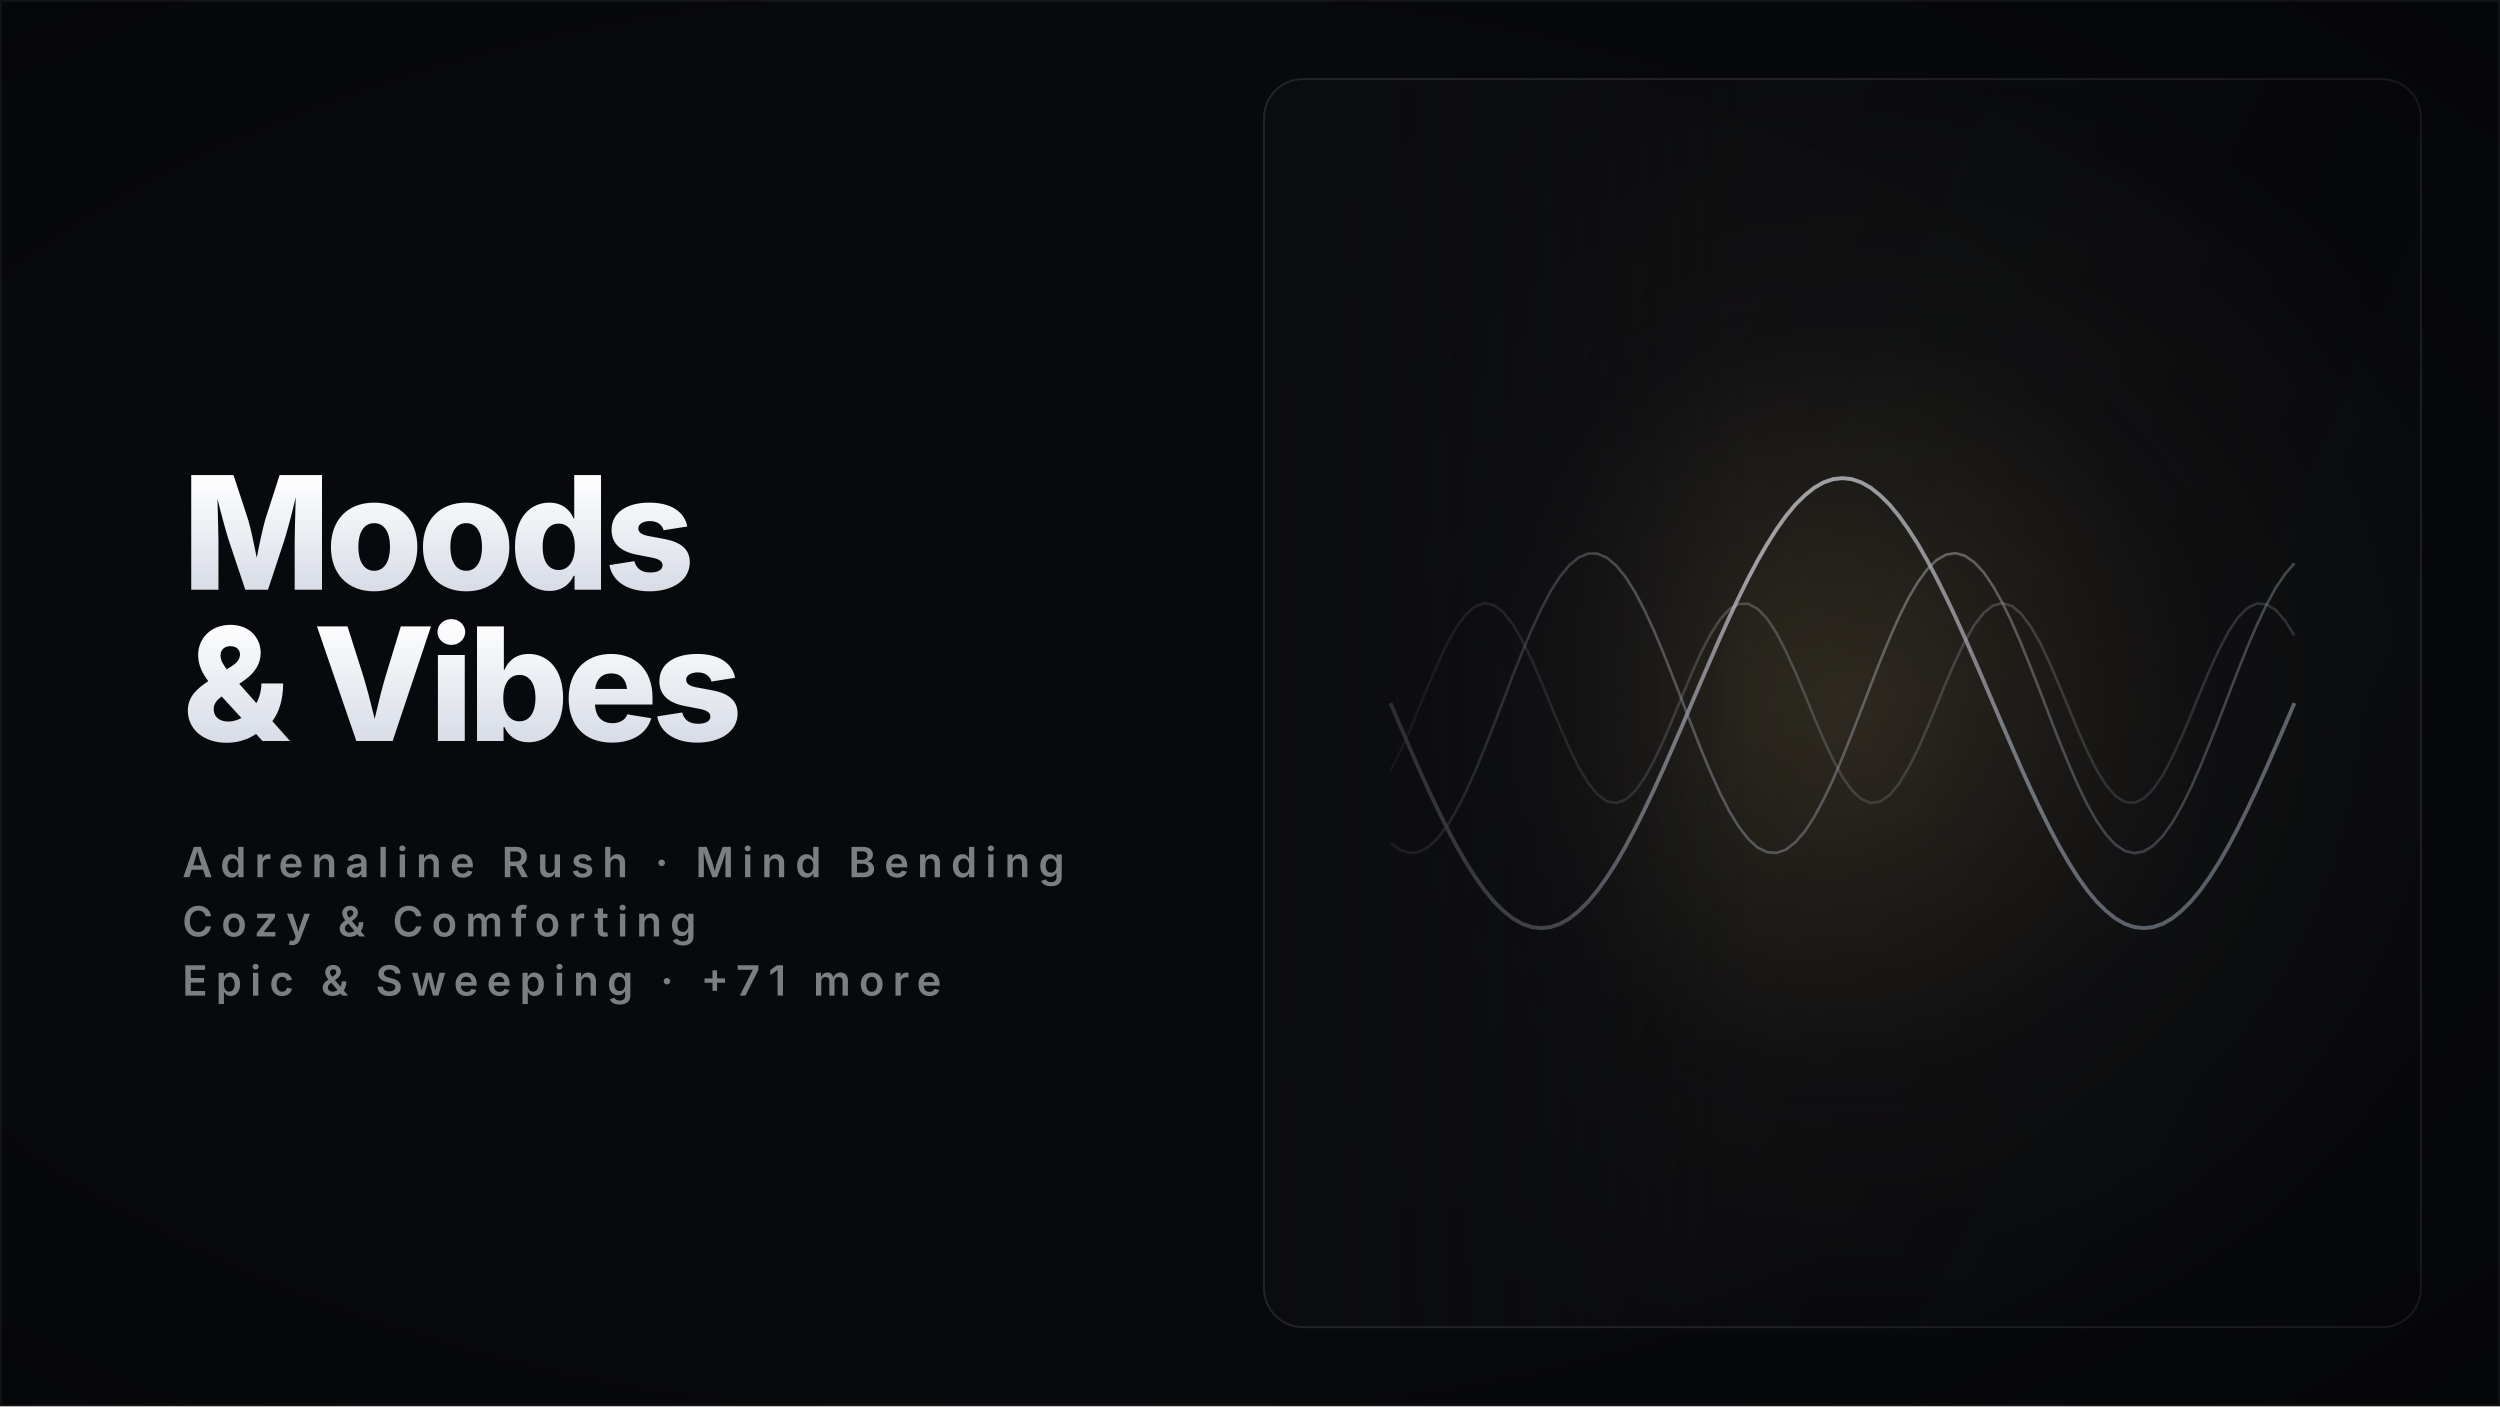
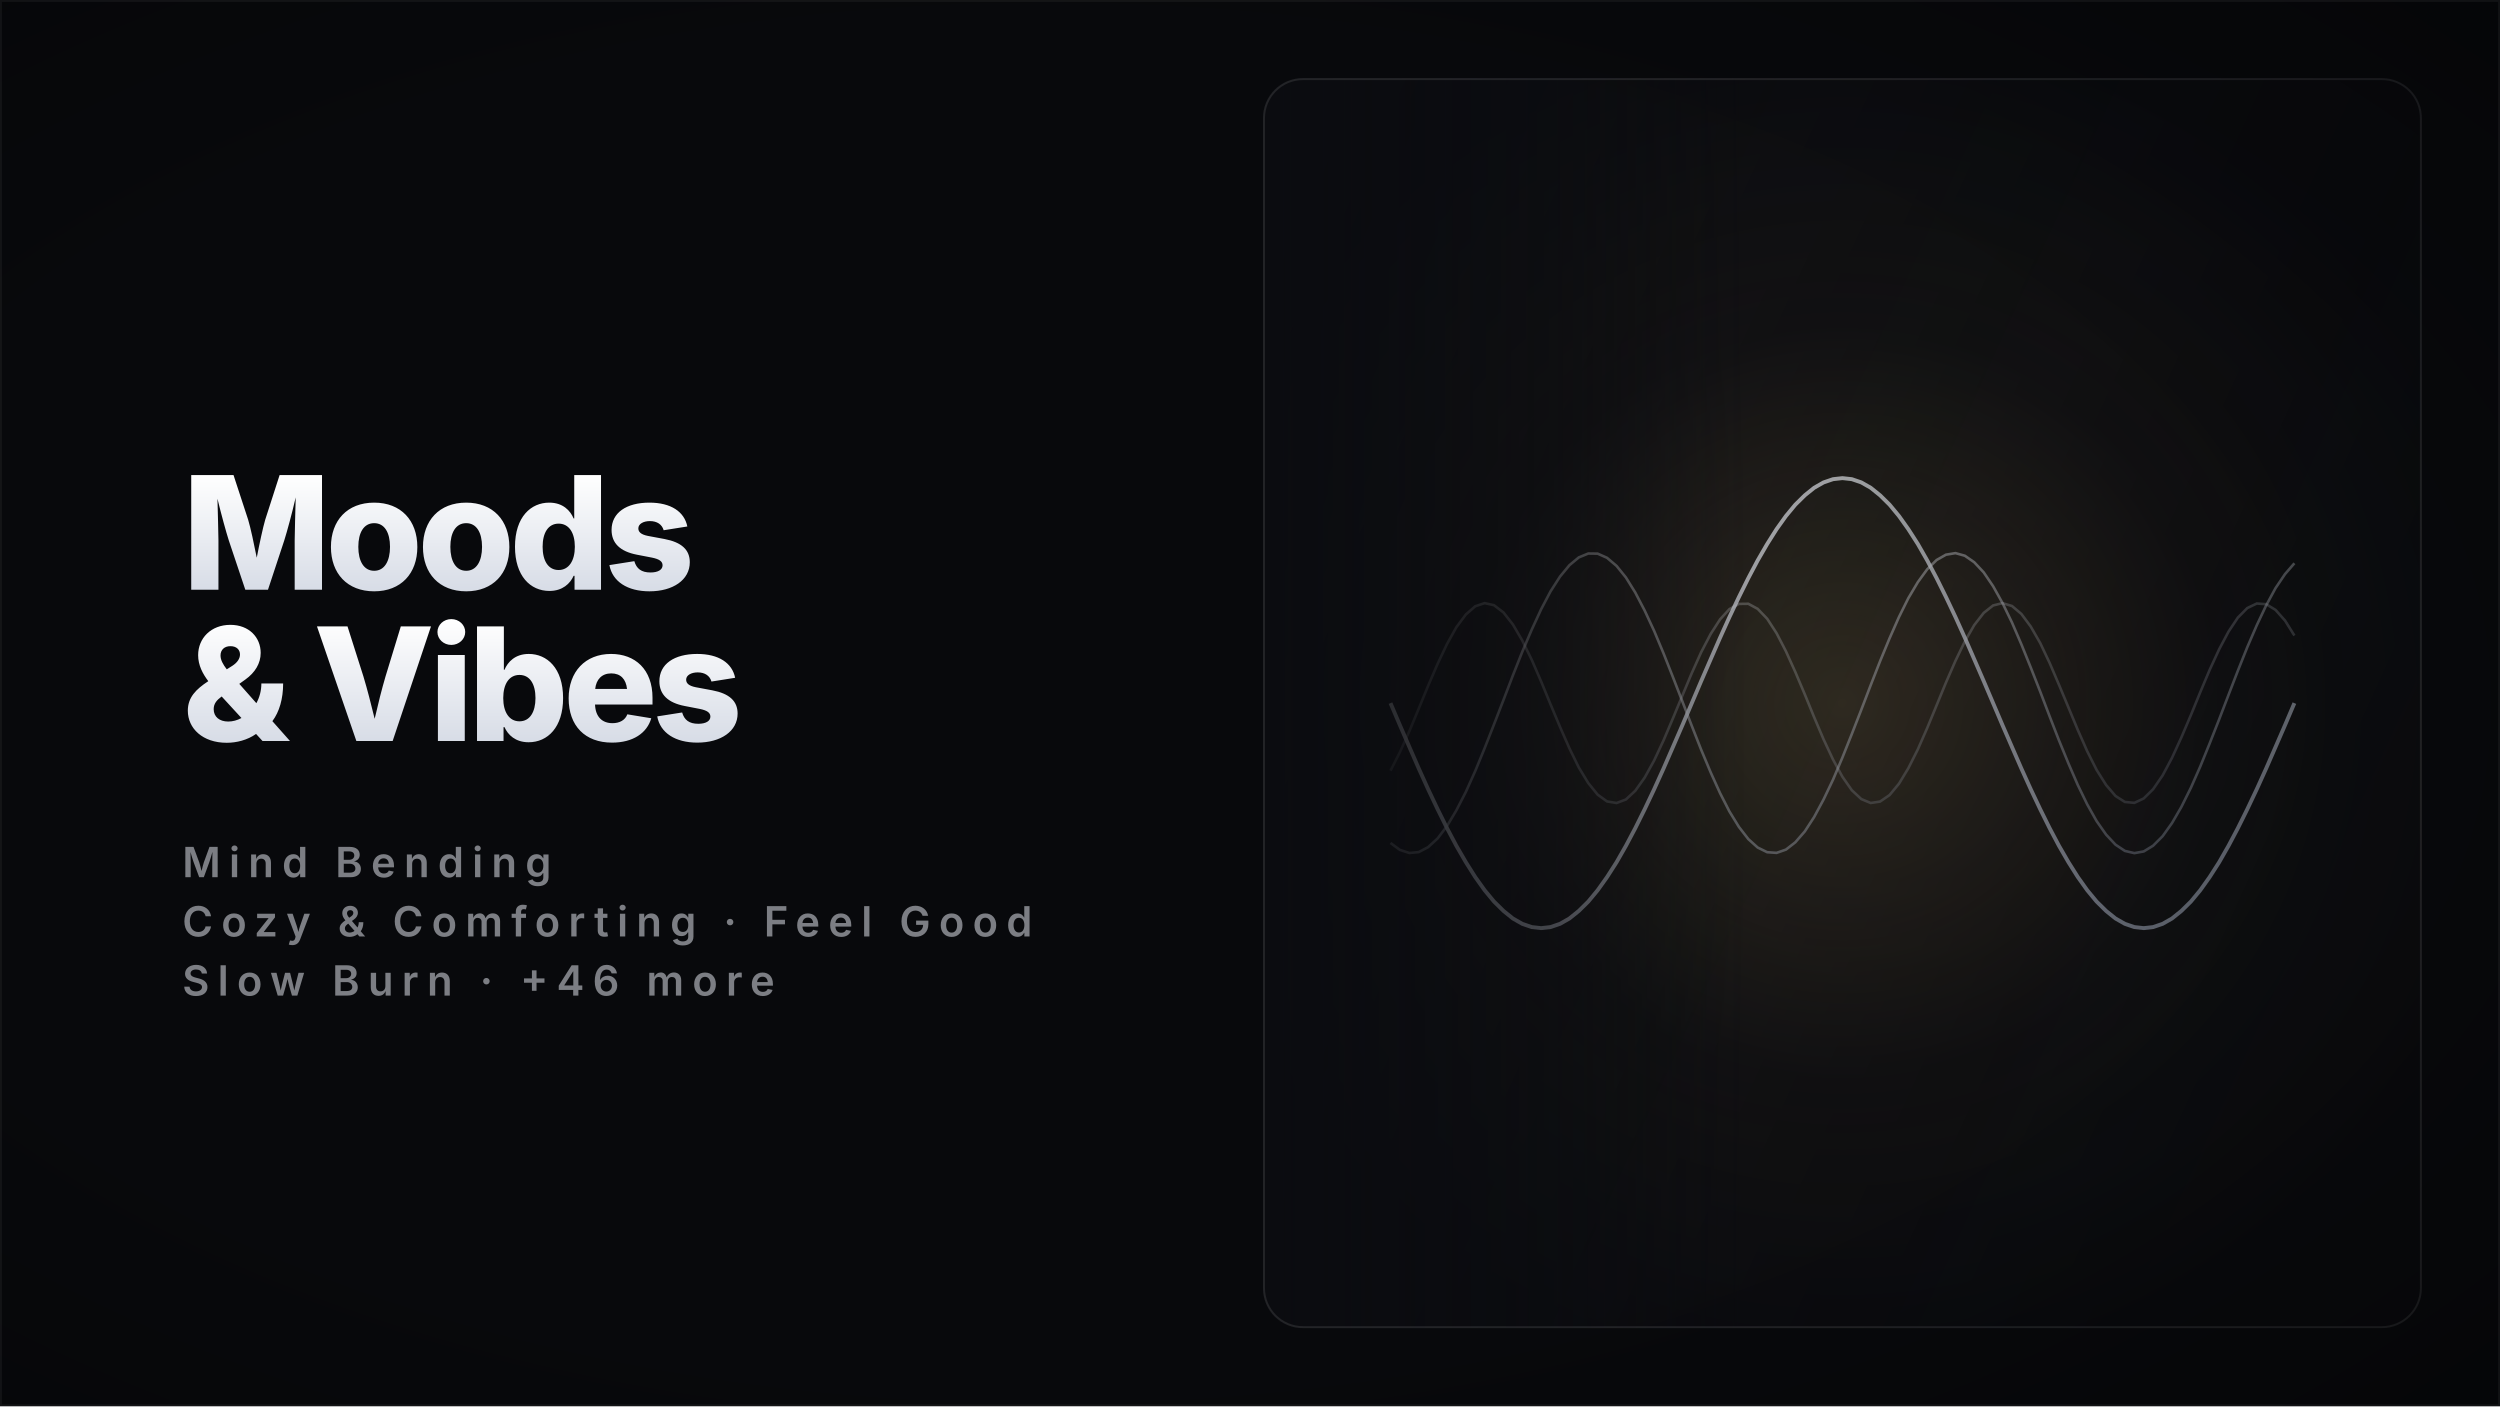
<svg xmlns="http://www.w3.org/2000/svg" width="1920" height="1080" viewBox="0 0 1920 1080" role="img" aria-label="Moods &amp; Vibes — movies collection cover" shape-rendering="geometricPrecision" text-rendering="geometricPrecision">
  <defs>
    <linearGradient id="titleFill" x1="0" y1="0" x2="0" y2="1">
      <stop offset="0" stop-color="#FFFFFF" />
      <stop offset="1" stop-color="#D7DCE6" />
    </linearGradient>
    <linearGradient id="feather" x1="0" y1="0" x2="1" y2="0">
      <stop offset="0" stop-color="#0B0C10" stop-opacity="1" />
      <stop offset="0.6" stop-color="#0B0C10" stop-opacity="0.55" />
      <stop offset="1" stop-color="#0B0C10" stop-opacity="0" />
    </linearGradient>
    <linearGradient id="panelShade" x1="0" y1="0" x2="1" y2="0.5">
      <stop offset="0" stop-color="rgba(6,7,10,0)" />
      <stop offset="1" stop-color="rgba(6,7,10,0.42)" />
    </linearGradient>
    <radialGradient id="vignette" cx="0.42" cy="0.5" r="0.85">
      <stop offset="0.55" stop-color="rgba(0,0,0,0)" />
      <stop offset="1" stop-color="rgba(0,0,0,0.45)" />
    </radialGradient>
    <clipPath id="cardClip">
      <rect x="970" y="60" width="890" height="960" rx="30" />
    </clipPath>
    <linearGradient id="ivoryS" x1="0" y1="0" x2="1" y2="1">
      <stop offset="0" stop-color="#FFFFFF" />
      <stop offset="1" stop-color="#9AA2B4" />
    </linearGradient>
    <radialGradient id="glow" cx="0.5" cy="0.5" r="0.5">
      <stop offset="0" stop-color="#C8A96A" stop-opacity="0.26" />
      <stop offset="0.55" stop-color="#C8A96A" stop-opacity="0.05" />
      <stop offset="1" stop-color="#C8A96A" stop-opacity="0" />
    </radialGradient>
    <linearGradient id="beamG" x1="0" y1="0" x2="0" y2="1">
      <stop offset="0" stop-color="#FFFFFF" stop-opacity="0.34" />
      <stop offset="1" stop-color="#FFFFFF" stop-opacity="0" />
    </linearGradient>
    <linearGradient id="barG" x1="0" y1="1" x2="0" y2="0">
      <stop offset="0" stop-color="#3A3F4D" />
      <stop offset="0.6" stop-color="#C9CEDB" />
      <stop offset="1" stop-color="#FFFFFF" />
    </linearGradient>
    <linearGradient id="colG" x1="0" y1="1" x2="0" y2="0">
      <stop offset="0" stop-color="#4A5060" stop-opacity="0.85" />
      <stop offset="1" stop-color="#E8ECF4" />
    </linearGradient>
    <radialGradient id="disc" cx="0.38" cy="0.34" r="0.75">
      <stop offset="0" stop-color="#FFFFFF" stop-opacity="0.9" />
      <stop offset="1" stop-color="#C8A96A" stop-opacity="0.12" />
    </radialGradient>
    <style>
      .glow { animation: glowPulse 11s ease-in-out infinite; }
      @keyframes glowPulse { 0%,100% { opacity: 0.68; } 50% { opacity: 1; } }
      @media (prefers-reduced-motion: reduce) { .glow { animation: none; } }
    </style>
  </defs>
  <rect x="0" y="0" width="1920" height="1080" fill="#08090C" />
  <rect x="970" y="60" width="890" height="960" rx="30" fill="#0B0C10" />
  <g clip-path="url(#cardClip)">
    <g>
      <circle cx="1415" cy="540" r="528" fill="url(#glow)" class="glow" />
      <path d="M 1067.9 540 L 1075.1 556.9 L 1082.4 573.7 L 1089.6 590.2 L 1096.8 606.1 L 1104.1 621.5 L 1111.3 636 L 1118.5 649.6 L 1125.8 662.2 L 1133 673.6 L 1140.2 683.7 L 1147.4 692.4 L 1154.7 699.6 L 1161.9 705.4 L 1169.1 709.5 L 1176.4 712 L 1183.6 712.8 L 1190.8 712 L 1198.1 709.5 L 1205.3 705.4 L 1212.5 699.6 L 1219.8 692.4 L 1227 683.7 L 1234.2 673.6 L 1241.5 662.2 L 1248.7 649.6 L 1255.9 636 L 1263.1 621.5 L 1270.4 606.1 L 1277.6 590.2 L 1284.8 573.7 L 1292.1 556.9 L 1299.3 540 L 1306.5 523.1 L 1313.8 506.3 L 1321 489.8 L 1328.2 473.9 L 1335.5 458.5 L 1342.7 444 L 1349.9 430.4 L 1357.2 417.8 L 1364.4 406.4 L 1371.6 396.3 L 1378.8 387.6 L 1386.1 380.4 L 1393.3 374.6 L 1400.5 370.5 L 1407.8 368 L 1415 367.2 L 1422.2 368 L 1429.5 370.5 L 1436.7 374.6 L 1443.9 380.4 L 1451.2 387.6 L 1458.4 396.3 L 1465.6 406.4 L 1472.9 417.8 L 1480.1 430.4 L 1487.3 444 L 1494.5 458.5 L 1501.8 473.9 L 1509 489.8 L 1516.2 506.3 L 1523.5 523.1 L 1530.7 540 L 1537.9 556.9 L 1545.2 573.7 L 1552.4 590.2 L 1559.6 606.1 L 1566.9 621.5 L 1574.1 636 L 1581.3 649.6 L 1588.6 662.2 L 1595.8 673.6 L 1603 683.7 L 1610.2 692.4 L 1617.5 699.6 L 1624.7 705.4 L 1631.9 709.5 L 1639.2 712 L 1646.4 712.8 L 1653.6 712 L 1660.9 709.5 L 1668.1 705.4 L 1675.3 699.6 L 1682.6 692.4 L 1689.8 683.7 L 1697 673.6 L 1704.3 662.2 L 1711.5 649.6 L 1718.7 636 L 1725.9 621.5 L 1733.2 606.1 L 1740.4 590.2 L 1747.6 573.7 L 1754.9 556.9 L 1762.1 540" fill="none" stroke="url(#ivoryS)" stroke-width="3" opacity="0.85" />
      <path d="M 1067.9 647.4 L 1075.1 652.7 L 1082.4 655.1 L 1089.6 654.4 L 1096.8 650.6 L 1104.1 643.9 L 1111.3 634.4 L 1118.5 622.3 L 1125.8 608.1 L 1133 592.1 L 1140.2 574.6 L 1147.4 556.3 L 1154.7 537.5 L 1161.9 518.7 L 1169.1 500.6 L 1176.4 483.5 L 1183.6 467.9 L 1190.8 454.2 L 1198.1 442.8 L 1205.3 434.1 L 1212.5 428.1 L 1219.8 425.1 L 1227 425.2 L 1234.2 428.4 L 1241.5 434.6 L 1248.7 443.5 L 1255.9 455.1 L 1263.1 468.9 L 1270.4 484.6 L 1277.6 501.8 L 1284.8 520 L 1292.1 538.8 L 1299.3 557.5 L 1306.5 575.8 L 1313.8 593.2 L 1321 609.1 L 1328.2 623.2 L 1335.5 635.1 L 1342.7 644.4 L 1349.9 650.9 L 1357.2 654.5 L 1364.4 655 L 1371.6 652.5 L 1378.8 646.9 L 1386.1 638.5 L 1393.3 627.4 L 1400.5 614 L 1407.8 598.7 L 1415 581.7 L 1422.2 563.7 L 1429.5 545 L 1436.7 526.2 L 1443.9 507.8 L 1451.2 490.2 L 1458.4 473.9 L 1465.6 459.4 L 1472.9 447.1 L 1480.1 437.2 L 1487.3 430.1 L 1494.5 426 L 1501.8 424.8 L 1509 426.8 L 1516.2 431.8 L 1523.5 439.6 L 1530.7 450.2 L 1537.9 463.1 L 1545.2 478.1 L 1552.4 494.8 L 1559.6 512.6 L 1566.9 531.2 L 1574.1 550.1 L 1581.3 568.6 L 1588.6 586.4 L 1595.8 603 L 1603 617.8 L 1610.2 630.6 L 1617.5 641 L 1624.7 648.7 L 1631.9 653.5 L 1639.2 655.2 L 1646.4 653.9 L 1653.6 649.5 L 1660.9 642.2 L 1668.1 632.1 L 1675.3 619.7 L 1682.6 605 L 1689.8 588.7 L 1697 571 L 1704.3 552.5 L 1711.5 533.7 L 1718.7 515.1 L 1725.9 497.1 L 1733.2 480.2 L 1740.4 465 L 1747.6 451.7 L 1754.9 440.9 L 1762.1 432.6" fill="none" stroke="url(#ivoryS)" stroke-width="2" opacity="0.5" />
      <path d="M 1067.9 591.9 L 1075.1 577.7 L 1082.4 561.5 L 1089.6 544.2 L 1096.8 526.7 L 1104.1 509.8 L 1111.3 494.6 L 1118.5 481.7 L 1125.8 471.9 L 1133 465.6 L 1140.2 463.2 L 1147.4 464.8 L 1154.7 470.4 L 1161.9 479.6 L 1169.1 491.9 L 1176.4 506.8 L 1183.6 523.4 L 1190.8 540.9 L 1198.1 558.3 L 1205.3 574.7 L 1212.5 589.4 L 1219.8 601.4 L 1227 610.3 L 1234.2 615.5 L 1241.5 616.7 L 1248.7 614 L 1255.9 607.3 L 1263.1 597.2 L 1270.4 584 L 1277.6 568.6 L 1284.8 551.7 L 1292.1 534.1 L 1299.3 516.9 L 1306.5 500.9 L 1313.8 486.9 L 1321 475.7 L 1328.2 467.8 L 1335.5 463.8 L 1342.7 463.7 L 1349.9 467.6 L 1357.2 475.2 L 1364.4 486.3 L 1371.6 500.2 L 1378.8 516.1 L 1386.1 533.3 L 1393.3 550.9 L 1400.5 567.8 L 1407.8 583.4 L 1415 596.6 L 1422.2 606.9 L 1429.5 613.7 L 1436.7 616.7 L 1443.9 615.6 L 1451.2 610.6 L 1458.4 601.9 L 1465.6 590 L 1472.9 575.5 L 1480.1 559.1 L 1487.3 541.7 L 1494.5 524.2 L 1501.8 507.5 L 1509 492.6 L 1516.2 480.1 L 1523.5 470.7 L 1530.7 465 L 1537.9 463.2 L 1545.2 465.4 L 1552.4 471.5 L 1559.6 481.2 L 1566.9 493.9 L 1574.1 509.1 L 1581.3 525.9 L 1588.6 543.4 L 1595.8 560.7 L 1603 577 L 1610.2 591.3 L 1617.5 602.9 L 1624.7 611.3 L 1631.9 615.9 L 1639.2 616.6 L 1646.4 613.2 L 1653.6 606.1 L 1660.9 595.5 L 1668.1 582 L 1675.3 566.3 L 1682.6 549.2 L 1689.8 531.6 L 1697 514.5 L 1704.3 498.7 L 1711.5 485.1 L 1718.7 474.3 L 1725.9 467 L 1733.2 463.5 L 1740.4 464 L 1747.6 468.4 L 1754.9 476.6 L 1762.1 488.1" fill="none" stroke="url(#ivoryS)" stroke-width="2" opacity="0.3" />
    </g>
    <rect x="970" y="60" width="890" height="960" fill="url(#panelShade)" />
    <rect x="970" y="60" width="373.8" height="960" fill="url(#feather)" />
  </g>
  <rect x="970.75" y="60.75" width="888.5" height="958.5" rx="30" fill="none" stroke="rgba(255,255,255,0.10)" stroke-width="1.5" />
  <rect x="0" y="0" width="1920" height="1080" fill="url(#vignette)" />
  <g>
    <text x="140" y="452.9" font-family="Inter" font-size="121" font-weight="800" letter-spacing="-4.24" fill="url(#titleFill)">Moods</text>
    <text x="140" y="569.1" font-family="Inter" font-size="121" font-weight="800" letter-spacing="-4.24" fill="url(#titleFill)">&amp; Vibes</text>
-     <text x="140" y="673.7" font-family="Inter" font-size="32" font-weight="600" letter-spacing="6.40" fill="rgba(231,235,243,0.52)">Adrenaline Rush  ·  Mind Bending</text>
-     <text x="140" y="719.2" font-family="Inter" font-size="32" font-weight="600" letter-spacing="6.40" fill="rgba(231,235,243,0.52)">Cozy &amp; Comforting</text>
-     <text x="140" y="764.6" font-family="Inter" font-size="32" font-weight="600" letter-spacing="6.40" fill="rgba(231,235,243,0.52)">Epic &amp; Sweeping  ·  +71 more</text>
+     <text x="140" y="673.7" font-family="Inter" font-size="32" font-weight="600" letter-spacing="6.40" fill="rgba(231,235,243,0.52)">Mind Bending</text>
+     <text x="140" y="719.2" font-family="Inter" font-size="32" font-weight="600" letter-spacing="6.40" fill="rgba(231,235,243,0.52)">Cozy &amp; Comforting  ·  Feel Good</text>
+     <text x="140" y="764.6" font-family="Inter" font-size="32" font-weight="600" letter-spacing="6.40" fill="rgba(231,235,243,0.52)">Slow Burn  ·  +46 more</text>
  </g>
  <rect x="0.75" y="0.75" width="1918.5" height="1078.5" fill="none" stroke="rgba(255,255,255,0.05)" stroke-width="1.5" />
</svg>
